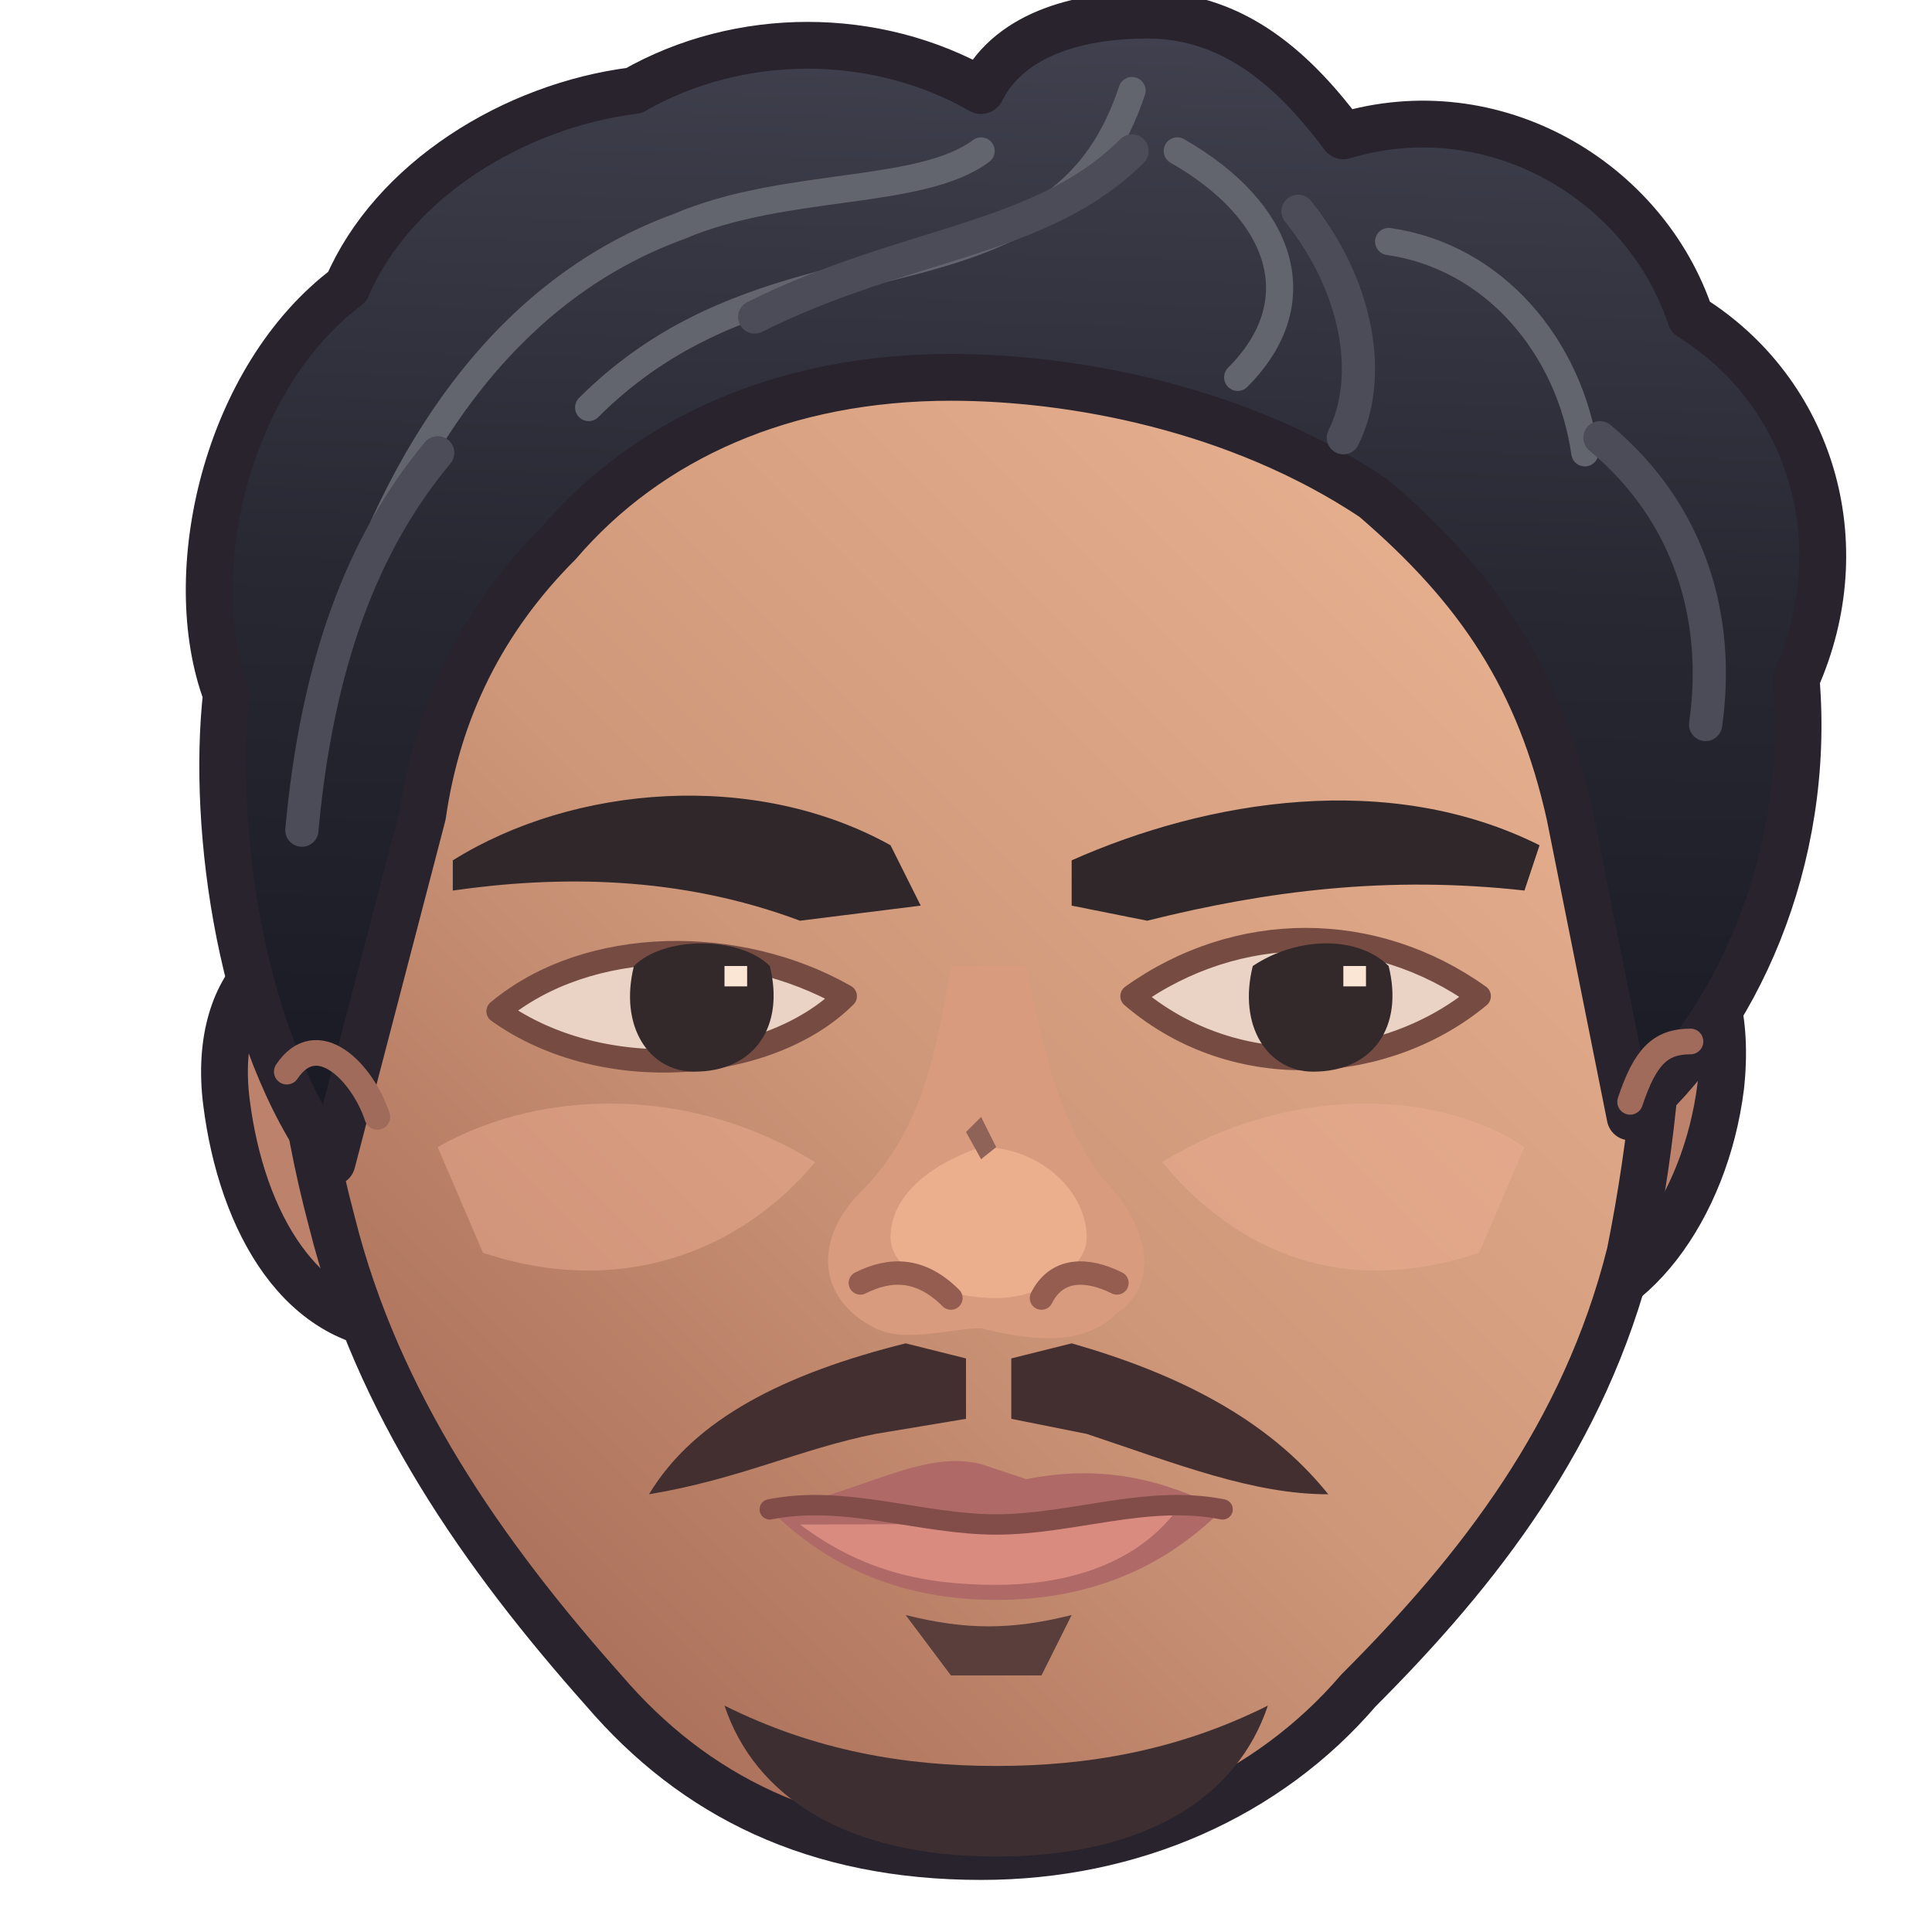
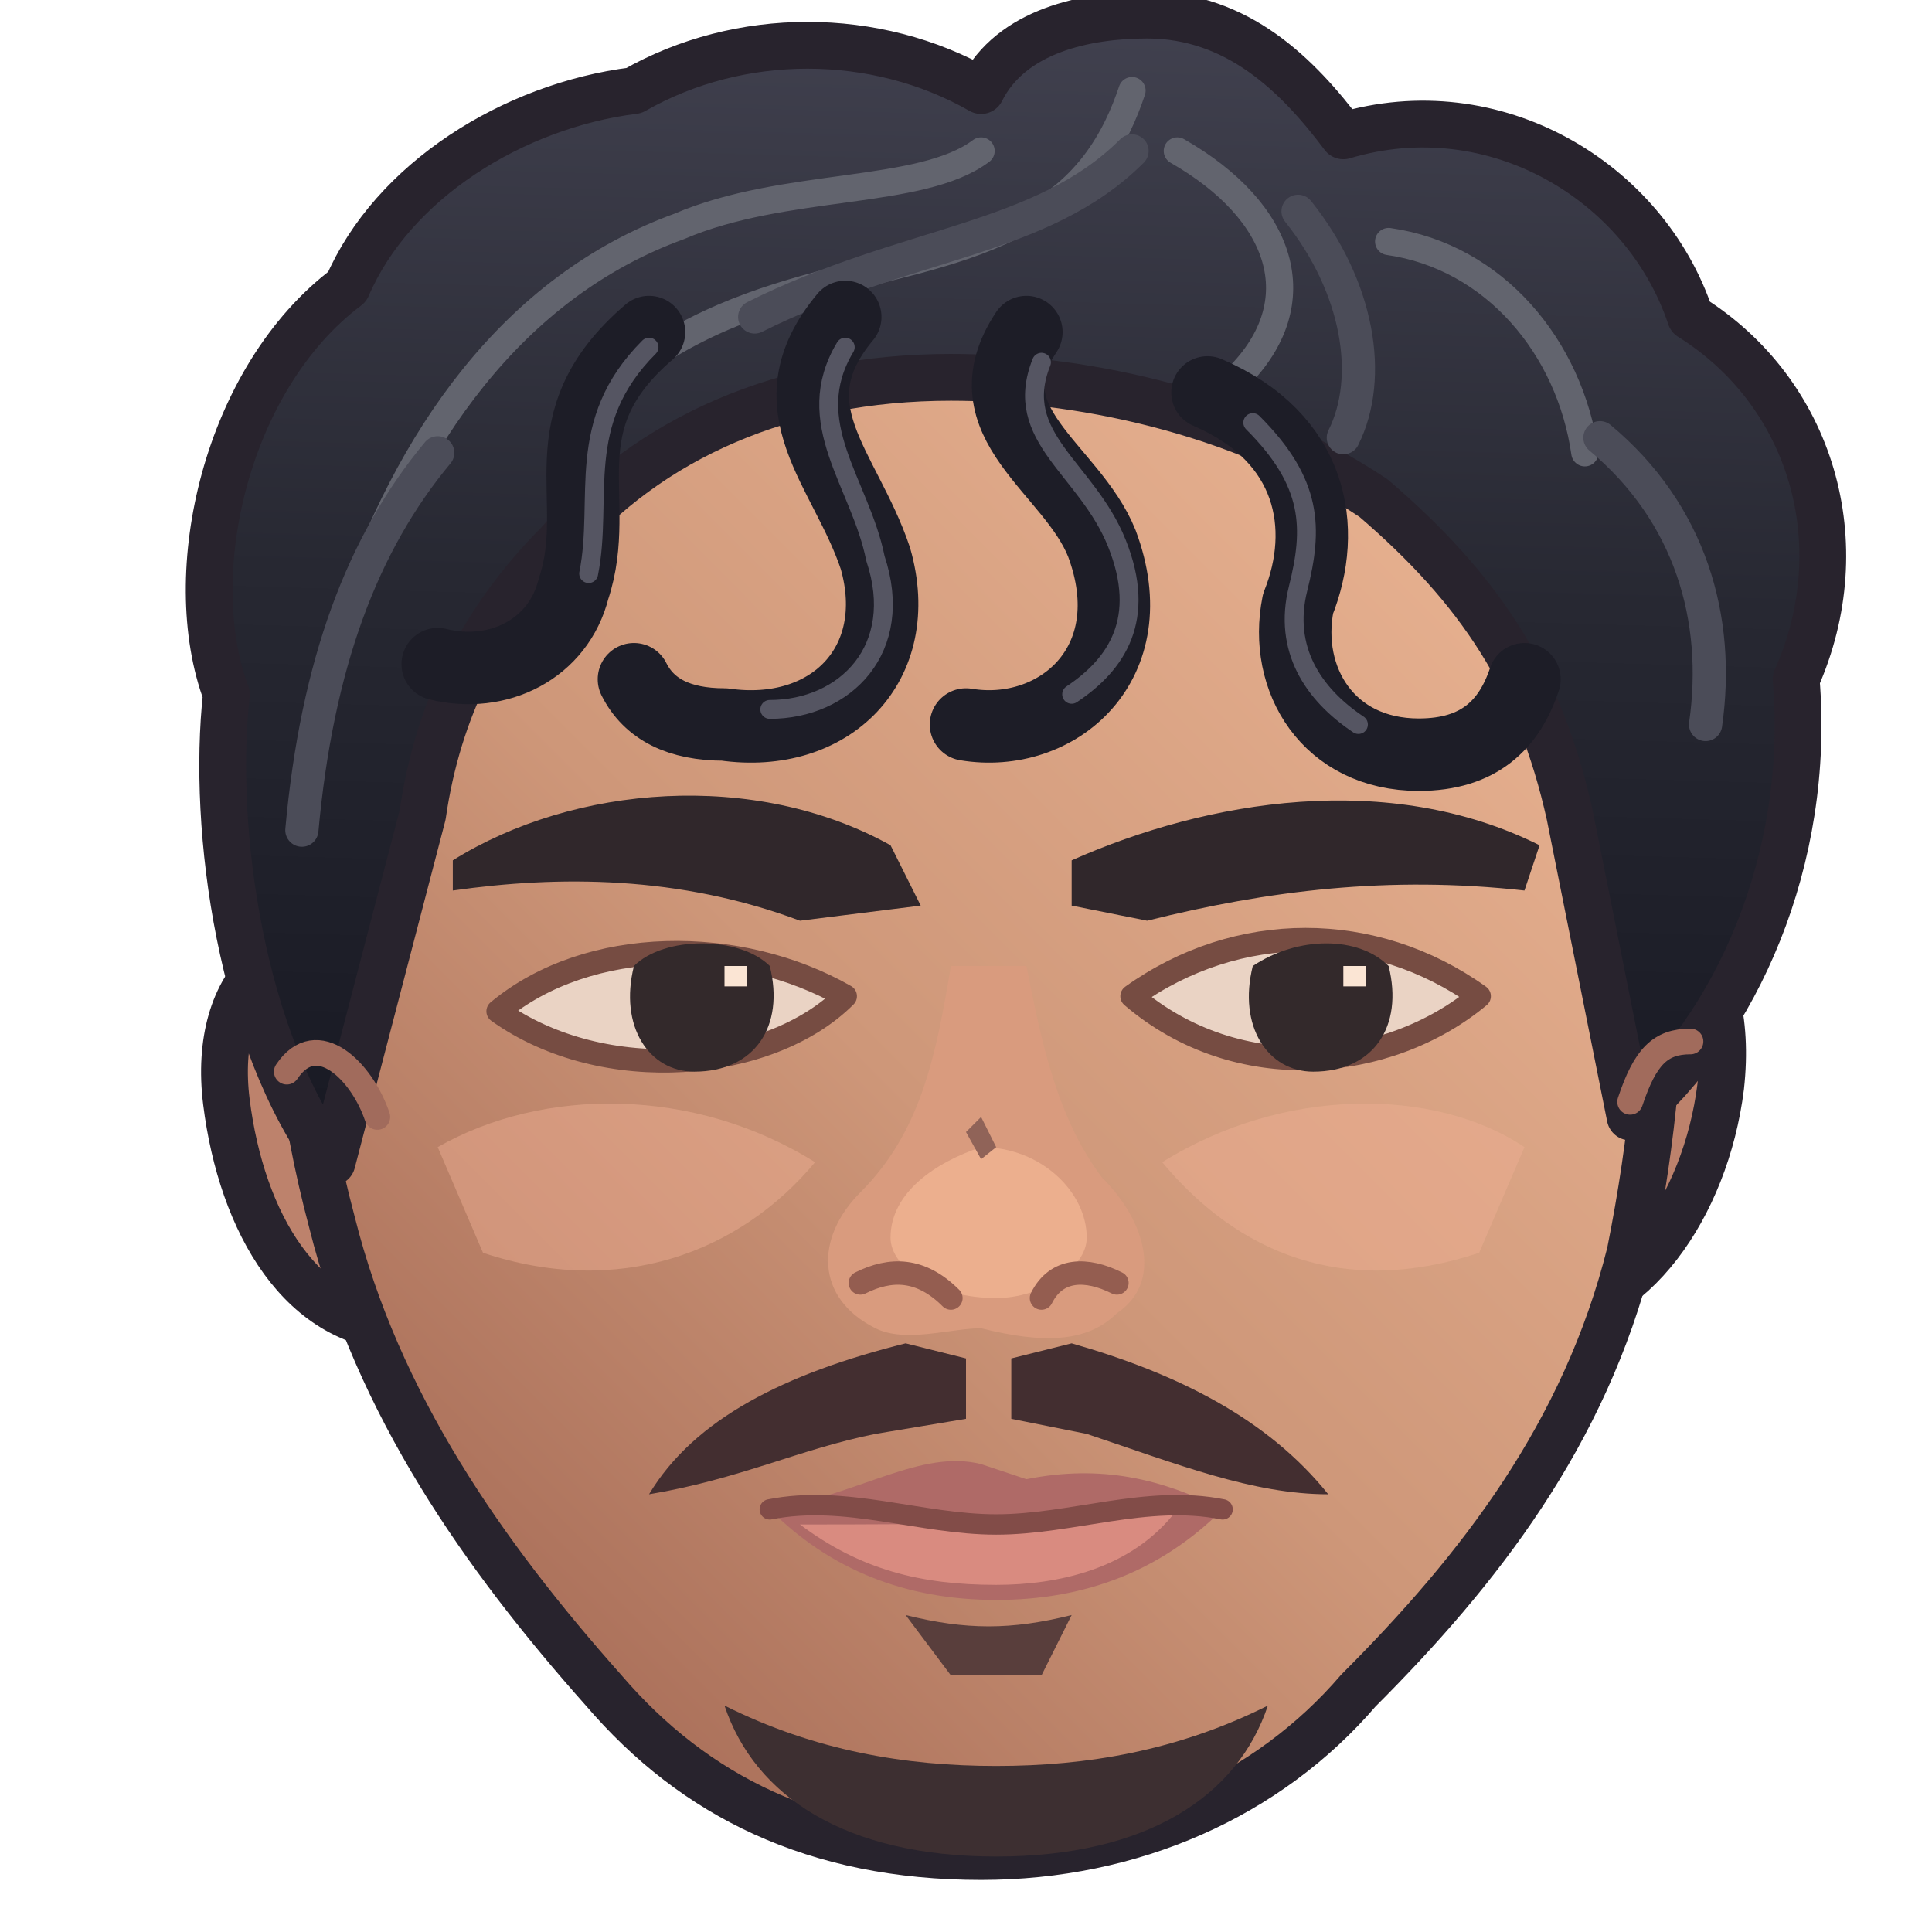
<svg xmlns="http://www.w3.org/2000/svg" viewBox="0 0 128 128" role="img" aria-labelledby="title">
  <defs>
    <linearGradient id="skin" x1=".9" y1=".12" x2=".19" y2=".94">
      <stop stop-color="#e9b392" />
      <stop offset=".55" stop-color="#ce9779" />
      <stop offset="1" stop-color="#a76c57" />
    </linearGradient>
    <linearGradient id="hair" x1=".52" y1="0" x2=".48" y2="1">
      <stop stop-color="#41414f" />
      <stop offset=".5" stop-color="#272832" />
      <stop offset="1" stop-color="#181923" />
    </linearGradient>
  </defs>
  <g stroke="#28232d" stroke-width="3.1" stroke-linejoin="round">
    <path fill="#bd826c" d="M26 64c-7-4-12 1-11 9 1 8 5 15 12 15l5-7zm77-1c7-5 12 0 11 9-1 8-6 15-12 15l-4-7z" />
    <path fill="url(#skin)" d="M25 41c9-15 22-23 39-23 18 0 33 8 41 23 6 12 6 27 3 42-3 12-10 21-18 29-6 7-15 11-25 11-11 0-19-4-25-11-8-9-15-19-18-31-4-15-3-28 3-40z" />
    <path fill="url(#hair)" d="M22 77c-6-8-8-22-7-31-3-8 0-21 8-27 3-7 11-12 19-13 7-4 16-4 23 0 2-4 7-5 11-5 6 0 10 4 13 8 10-3 20 3 23 12 8 5 11 15 7 24 1 12-4 23-11 29l-4-20c-2-9-6-15-13-21-9-6-20-8-28-8-11 0-20 4-26 11-5 5-8 11-9 18z" />
  </g>
  <g fill="none" stroke-linecap="round">
    <path stroke="#62646e" stroke-width="1.8" d="M23 41c4-12 11-22 22-26 7-3 16-2 20-5m-26 17c9-9 20-8 28-12 5-2 7-6 8-9m3 4c7 4 9 10 4 15m10-9c7 1 12 7 13 14" />
    <path stroke="#4b4c58" stroke-width="2.2" d="M20 55c1-11 4-19 9-25m21-9c10-5 19-5 25-11m11 4c4 5 5 11 3 15m17 0c6 5 8 12 7 19" />
    <path stroke="#a16b5c" stroke-width="1.7" d="M19 71c2-3 5 0 6 3m83-1c1-3 2-4 4-4" />
  </g>
+   <g fill="none" stroke-linecap="round" stroke-linejoin="round">
+     <path stroke="#1d1d27" stroke-width="4.8" d="M43 22c-7 6-3 11-5 17-1 4-5 6-9 5m27-23c-5 6 0 10 2 16 2 7-3 12-10 11-3 0-5-1-6-3m26-23c-4 6 3 9 5 14 3 8-3 13-9 12m16-22c7 3 8 9 6 14-1 5 2 10 8 10 4 0 6-2 7-5" />
+     <path stroke="#555562" stroke-width="1.25" d="M43 23c-5 5-3 10-4 15m17-15c-3 5 1 9 2 14 2 6-2 10-7 10m18-23c-2 5 3 7 5 12 2 5 0 8-3 10m12-18c4 4 4 7 3 11-1 4 1 7 4 9" />
+   </g>
  <path fill="#edaf92" opacity=".47" d="M29 76c7-4 17-4 25 1-5 6-13 9-22 6zm48 1c8-5 18-5 24-1l-3 7c-9 3-16 0-21-6z" />
  <g stroke-linecap="round" stroke-linejoin="round">
    <path fill="#30272b" d="M30 57c8-5 20-6 29-1l2 4-8 1c-8-3-16-3-23-2zm41 0c9-4 21-6 31-1l-1 3c-9-1-17 0-25 2l-5-1z" />
    <path fill="#ead3c4" stroke="#764c42" stroke-width="1.55" d="M33 67c6-5 16-5 23-1-5 5-16 6-23 1zm42-1c7-5 16-5 23 0-6 5-16 6-23 0z" />
    <path fill="#33292b" d="M42 64c2-2 7-2 9 0 1 4-1 7-5 7-3 0-5-3-4-7zm41 0c3-2 7-2 9 0 1 4-1 7-5 7-3 0-5-3-4-7z" />
    <path fill="#fbe5d4" d="M48 64h1.5v1.35H48zm41 0h1.5v1.35H89z" />
    <path fill="#d99b7e" d="M63 64c-1 6-2 11-6 15-3 3-3 7 1 9 2 1 5 0 7 0 4 1 7 1 9-1 3-2 2-6-1-9-3-4-4-9-5-14z" />
    <path fill="#ecaf8e" d="M65 76c4 0 7 3 7 6 0 2-3 4-6 4-4 0-7-2-7-4 0-3 3-5 6-6z" />
    <path fill="none" stroke="#945d50" stroke-width="1.55" d="M57 85c2-1 4-1 6 1m6 0c1-2 3-2 5-1" />
    <path fill="#906358" d="M64 75l1-1 1 2-1 .8z" />
    <path fill="#432e30" d="M43 99c3-5 9-8 17-10l4 1v4l-6 1c-5 1-9 3-15 4zm24-9 4-1c7 2 13 5 17 10-5 0-10-2-16-4l-5-1z" />
    <path fill="#af6a67" d="M51 100c6-1 10-4 14-3l3 1c5-1 9 0 13 2-4 4-9 6-15 6-6 0-11-2-15-6z" />
    <path fill="#d98b80" d="M53 101c8 0 17 0 25-1-3 4-8 5-12 5-5 0-9-1-13-4z" />
    <path fill="none" stroke="#824c48" stroke-width="1.35" d="M51 100c5-1 10 1 15 1 5 0 10-2 15-1" />
    <path fill="#593e3c" d="M60 107c4 1 7 1 11 0l-2 4h-6z" />
    <path fill="#3d2f31" d="M48 113c6 3 12 4 18 4s12-1 18-4c-2 6-8 10-18 10s-16-4-18-10z" />
  </g>
</svg>
